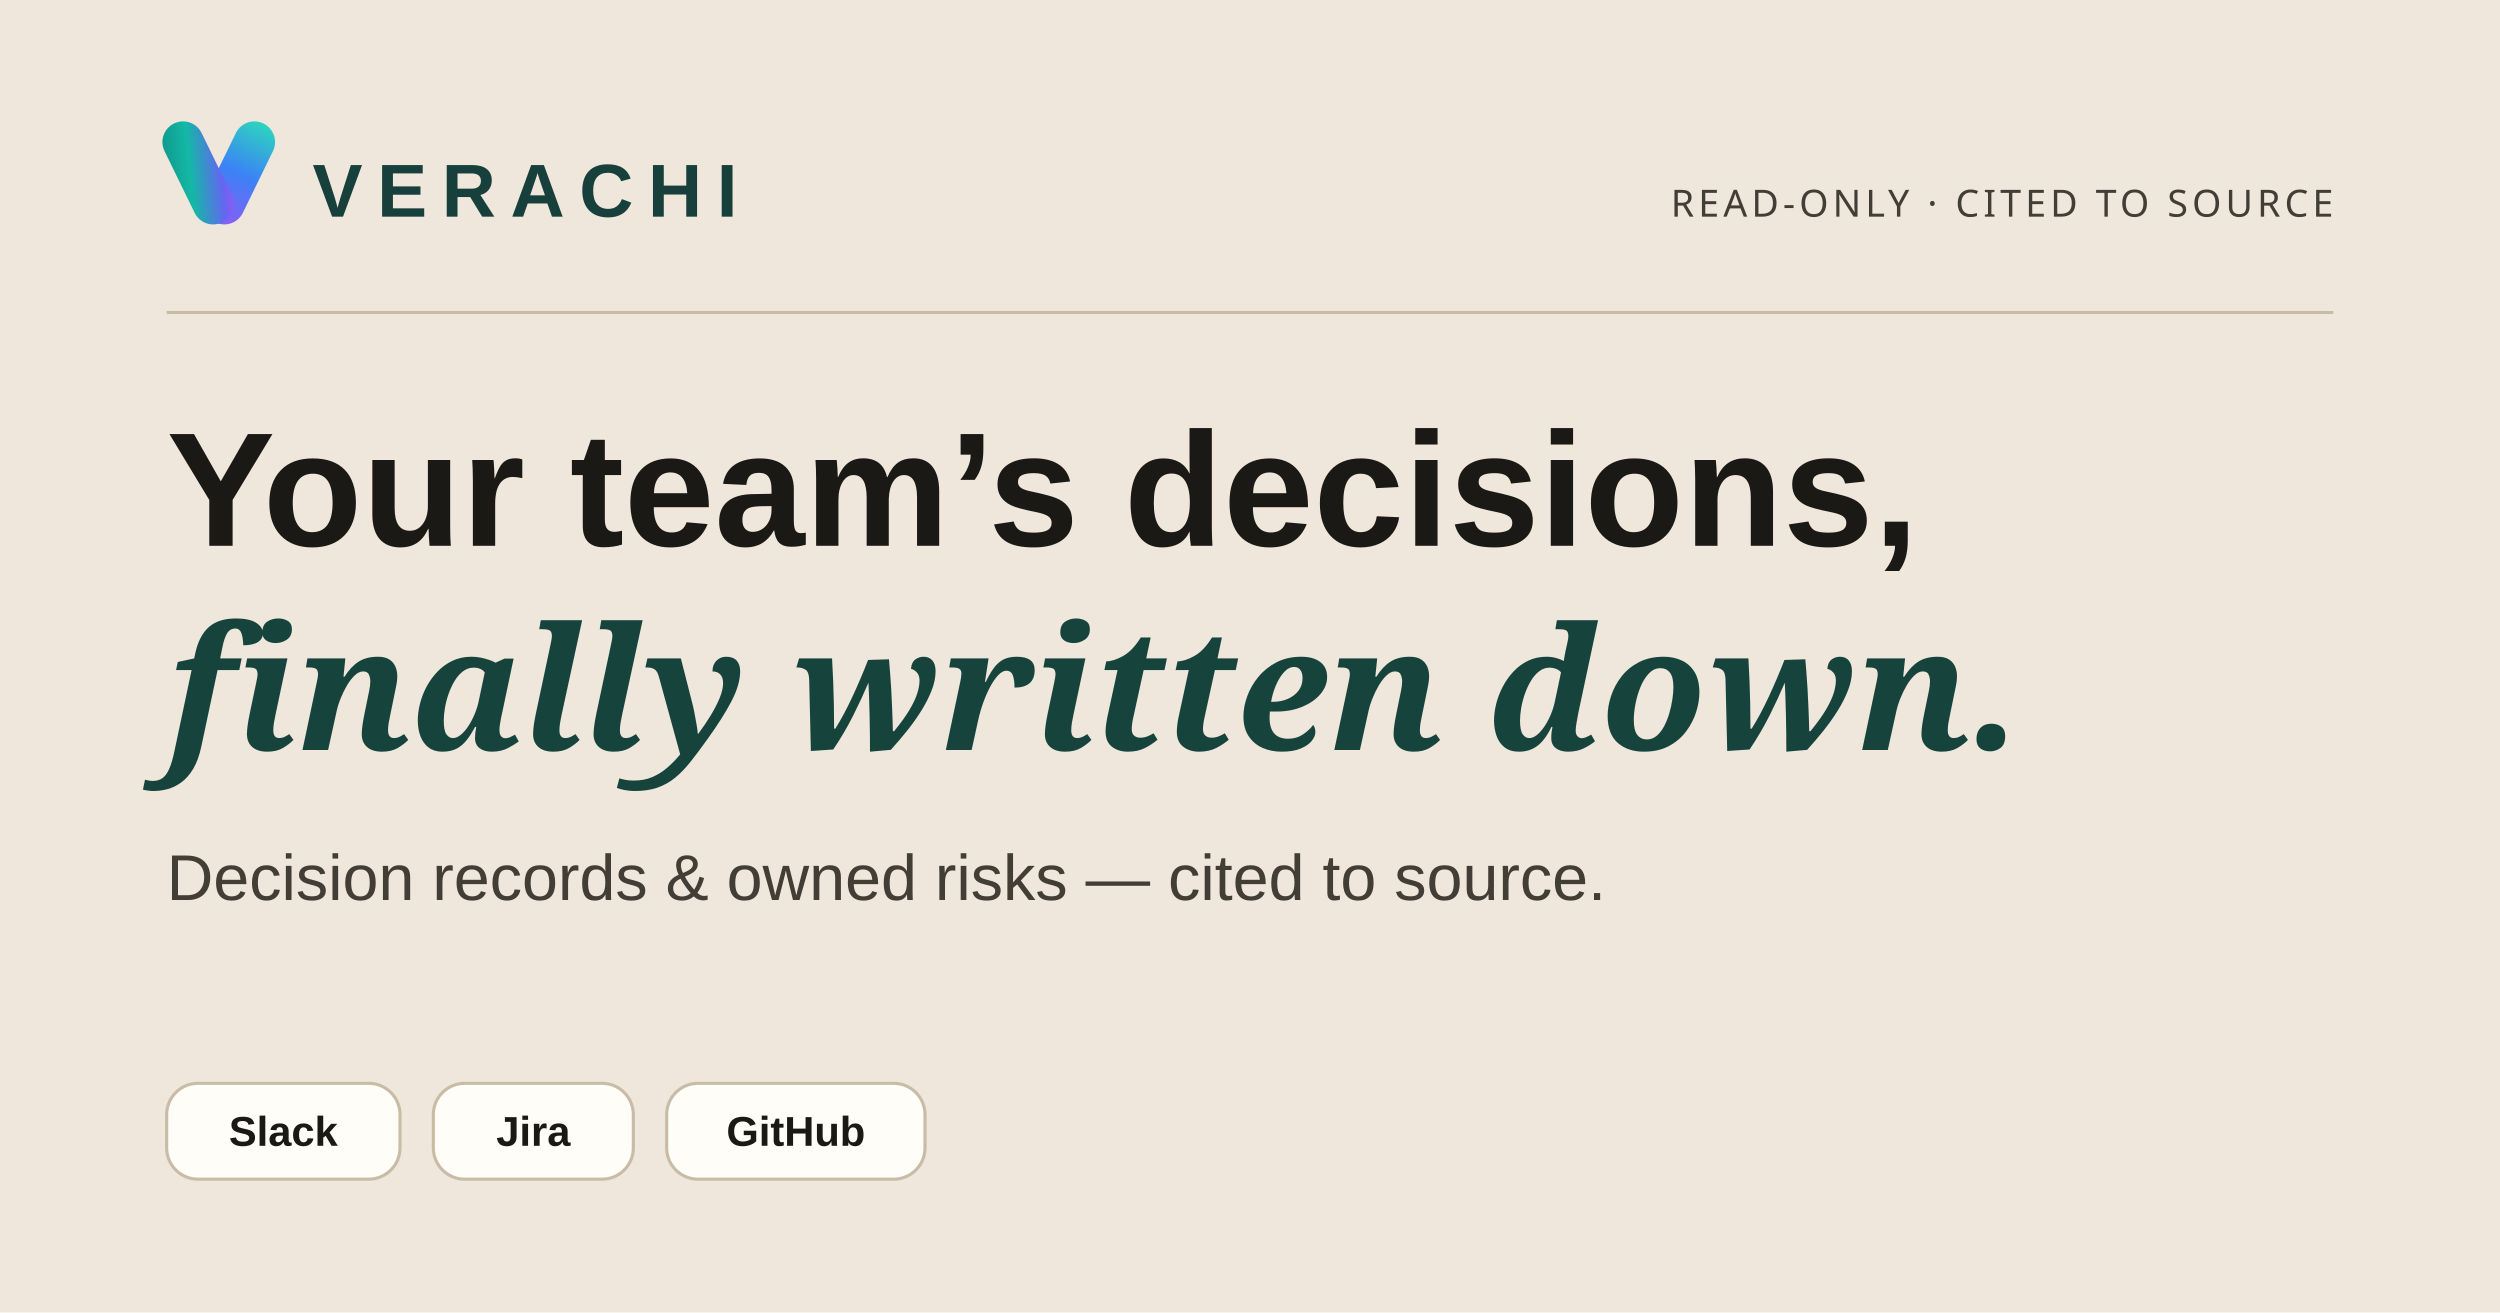
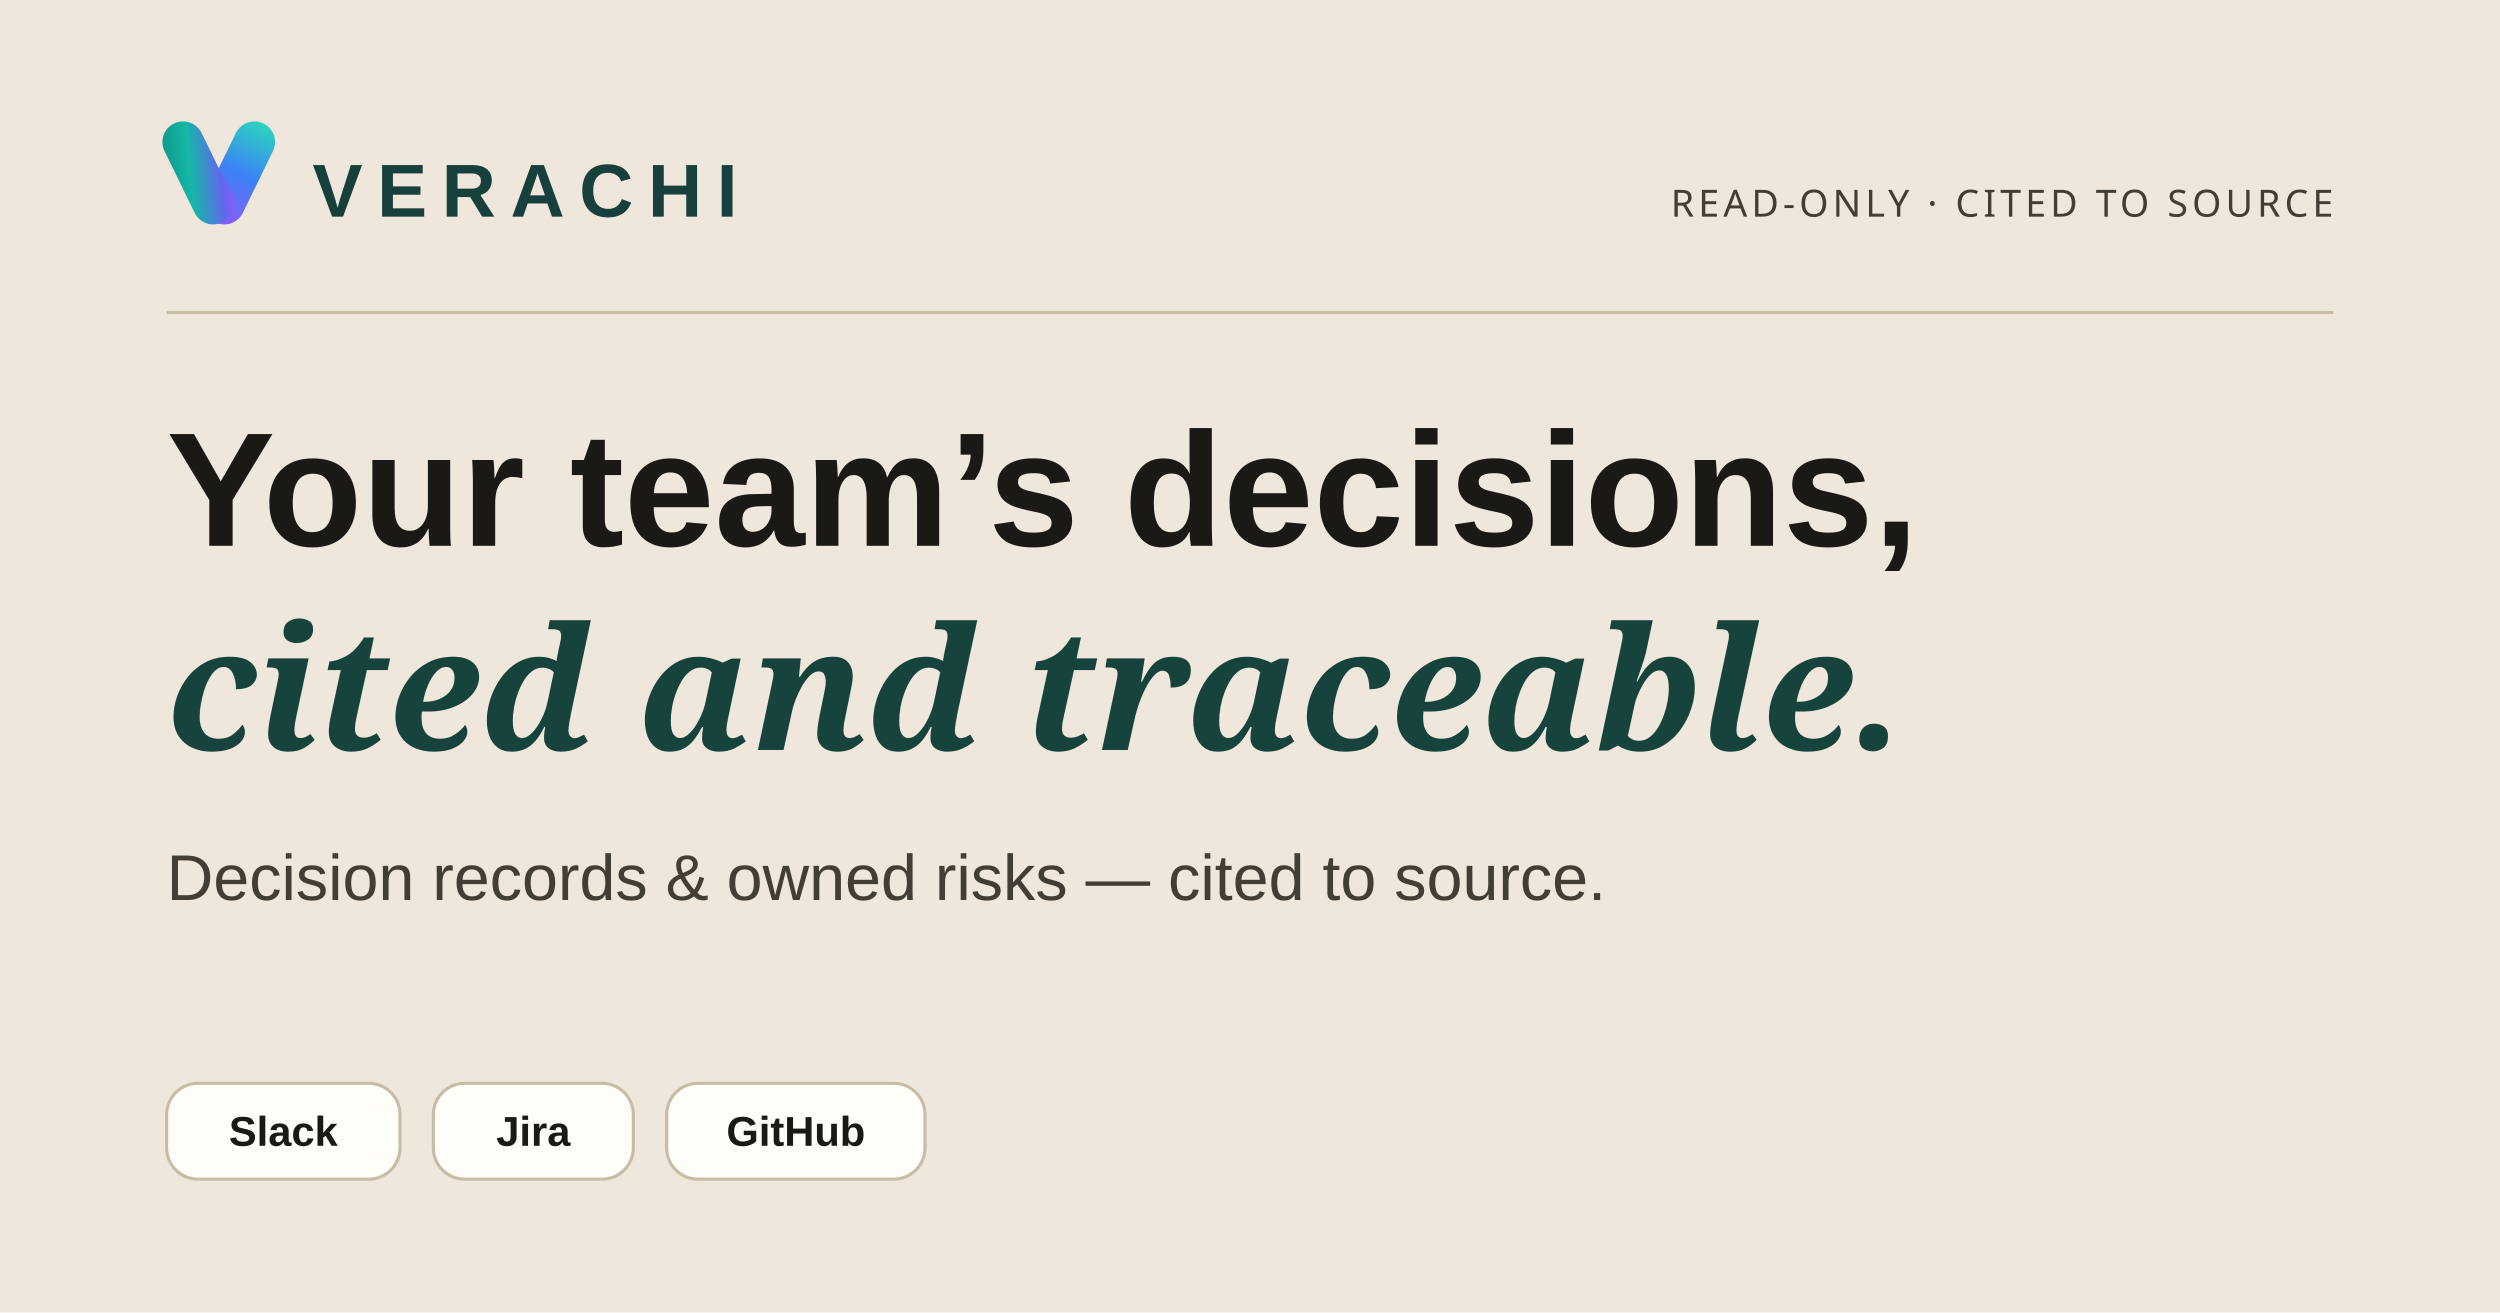
<svg xmlns="http://www.w3.org/2000/svg" width="1200" height="630" viewBox="0 0 1200 630" role="img" aria-label="Verachi — decision records for engineering teams">
  <defs>
    <linearGradient id="og-logo-right" x1="0%" y1="0%" x2="0%" y2="100%">
      <stop offset="0%" stop-color="#2dd4bf" />
      <stop offset="50%" stop-color="#3b82f6" />
      <stop offset="100%" stop-color="#8b5cf6" />
    </linearGradient>
    <linearGradient id="og-logo-left" x1="0%" y1="0%" x2="100%" y2="100%">
      <stop offset="0%" stop-color="#0d9488" />
      <stop offset="40%" stop-color="#14b8a6" />
      <stop offset="80%" stop-color="#6366f1" />
      <stop offset="100%" stop-color="#a855f7" />
    </linearGradient>
  </defs>
  <rect width="1200" height="630" fill="#efe7db" />
  <g transform="translate(72, 50) scale(0.66)">
    <g transform="translate(65, 50) rotate(26)">
      <rect x="-15" y="-40" width="30" height="80" rx="15" fill="url(#og-logo-right)" />
    </g>
    <g transform="translate(35, 50) rotate(-26)">
      <rect x="-15" y="-40" width="30" height="80" rx="15" fill="url(#og-logo-left)" />
    </g>
  </g>
  <text x="150" y="104" font-family="Arial" font-size="36" font-weight="700" letter-spacing="7" fill="#173f3b">VERACHI</text>
  <text x="1120" y="104" text-anchor="end" font-family="Menlo" font-size="18" letter-spacing="2" fill="#423d35">READ-ONLY · CITED TO SOURCE</text>
  <line x1="80" y1="150" x2="1120" y2="150" stroke="#c9bca6" stroke-width="1.5" />
  <text x="80" y="262" font-family="Arial" font-size="78" font-weight="700" fill="#1b1915">Your team’s decisions,</text>
-   <text x="80" y="360" font-family="Georgia" font-style="italic" font-size="82" font-weight="600" fill="#16443d">finally written down.</text>
+   <text x="80" y="360" font-family="Georgia" font-style="italic" font-size="82" font-weight="600" fill="#16443d">cited and traceable.</text>
  <text x="80" y="432" font-family="Arial" font-size="31" font-weight="500" fill="#423d35">Decision records &amp; owned risks — cited to source.</text>
  <g font-family="Arial" font-size="20" font-weight="600" fill="#1b1915">
    <g>
      <rect x="80" y="520" width="112" height="46" rx="15" fill="#fffdf8" stroke="#c9bca6" stroke-width="1.5" />
      <text x="136" y="550" text-anchor="middle">Slack</text>
    </g>
    <g>
      <rect x="208" y="520" width="96" height="46" rx="15" fill="#fffdf8" stroke="#c9bca6" stroke-width="1.5" />
      <text x="256" y="550" text-anchor="middle">Jira</text>
    </g>
    <g>
      <rect x="320" y="520" width="124" height="46" rx="15" fill="#fffdf8" stroke="#c9bca6" stroke-width="1.5" />
      <text x="382" y="550" text-anchor="middle">GitHub</text>
    </g>
  </g>
</svg>
